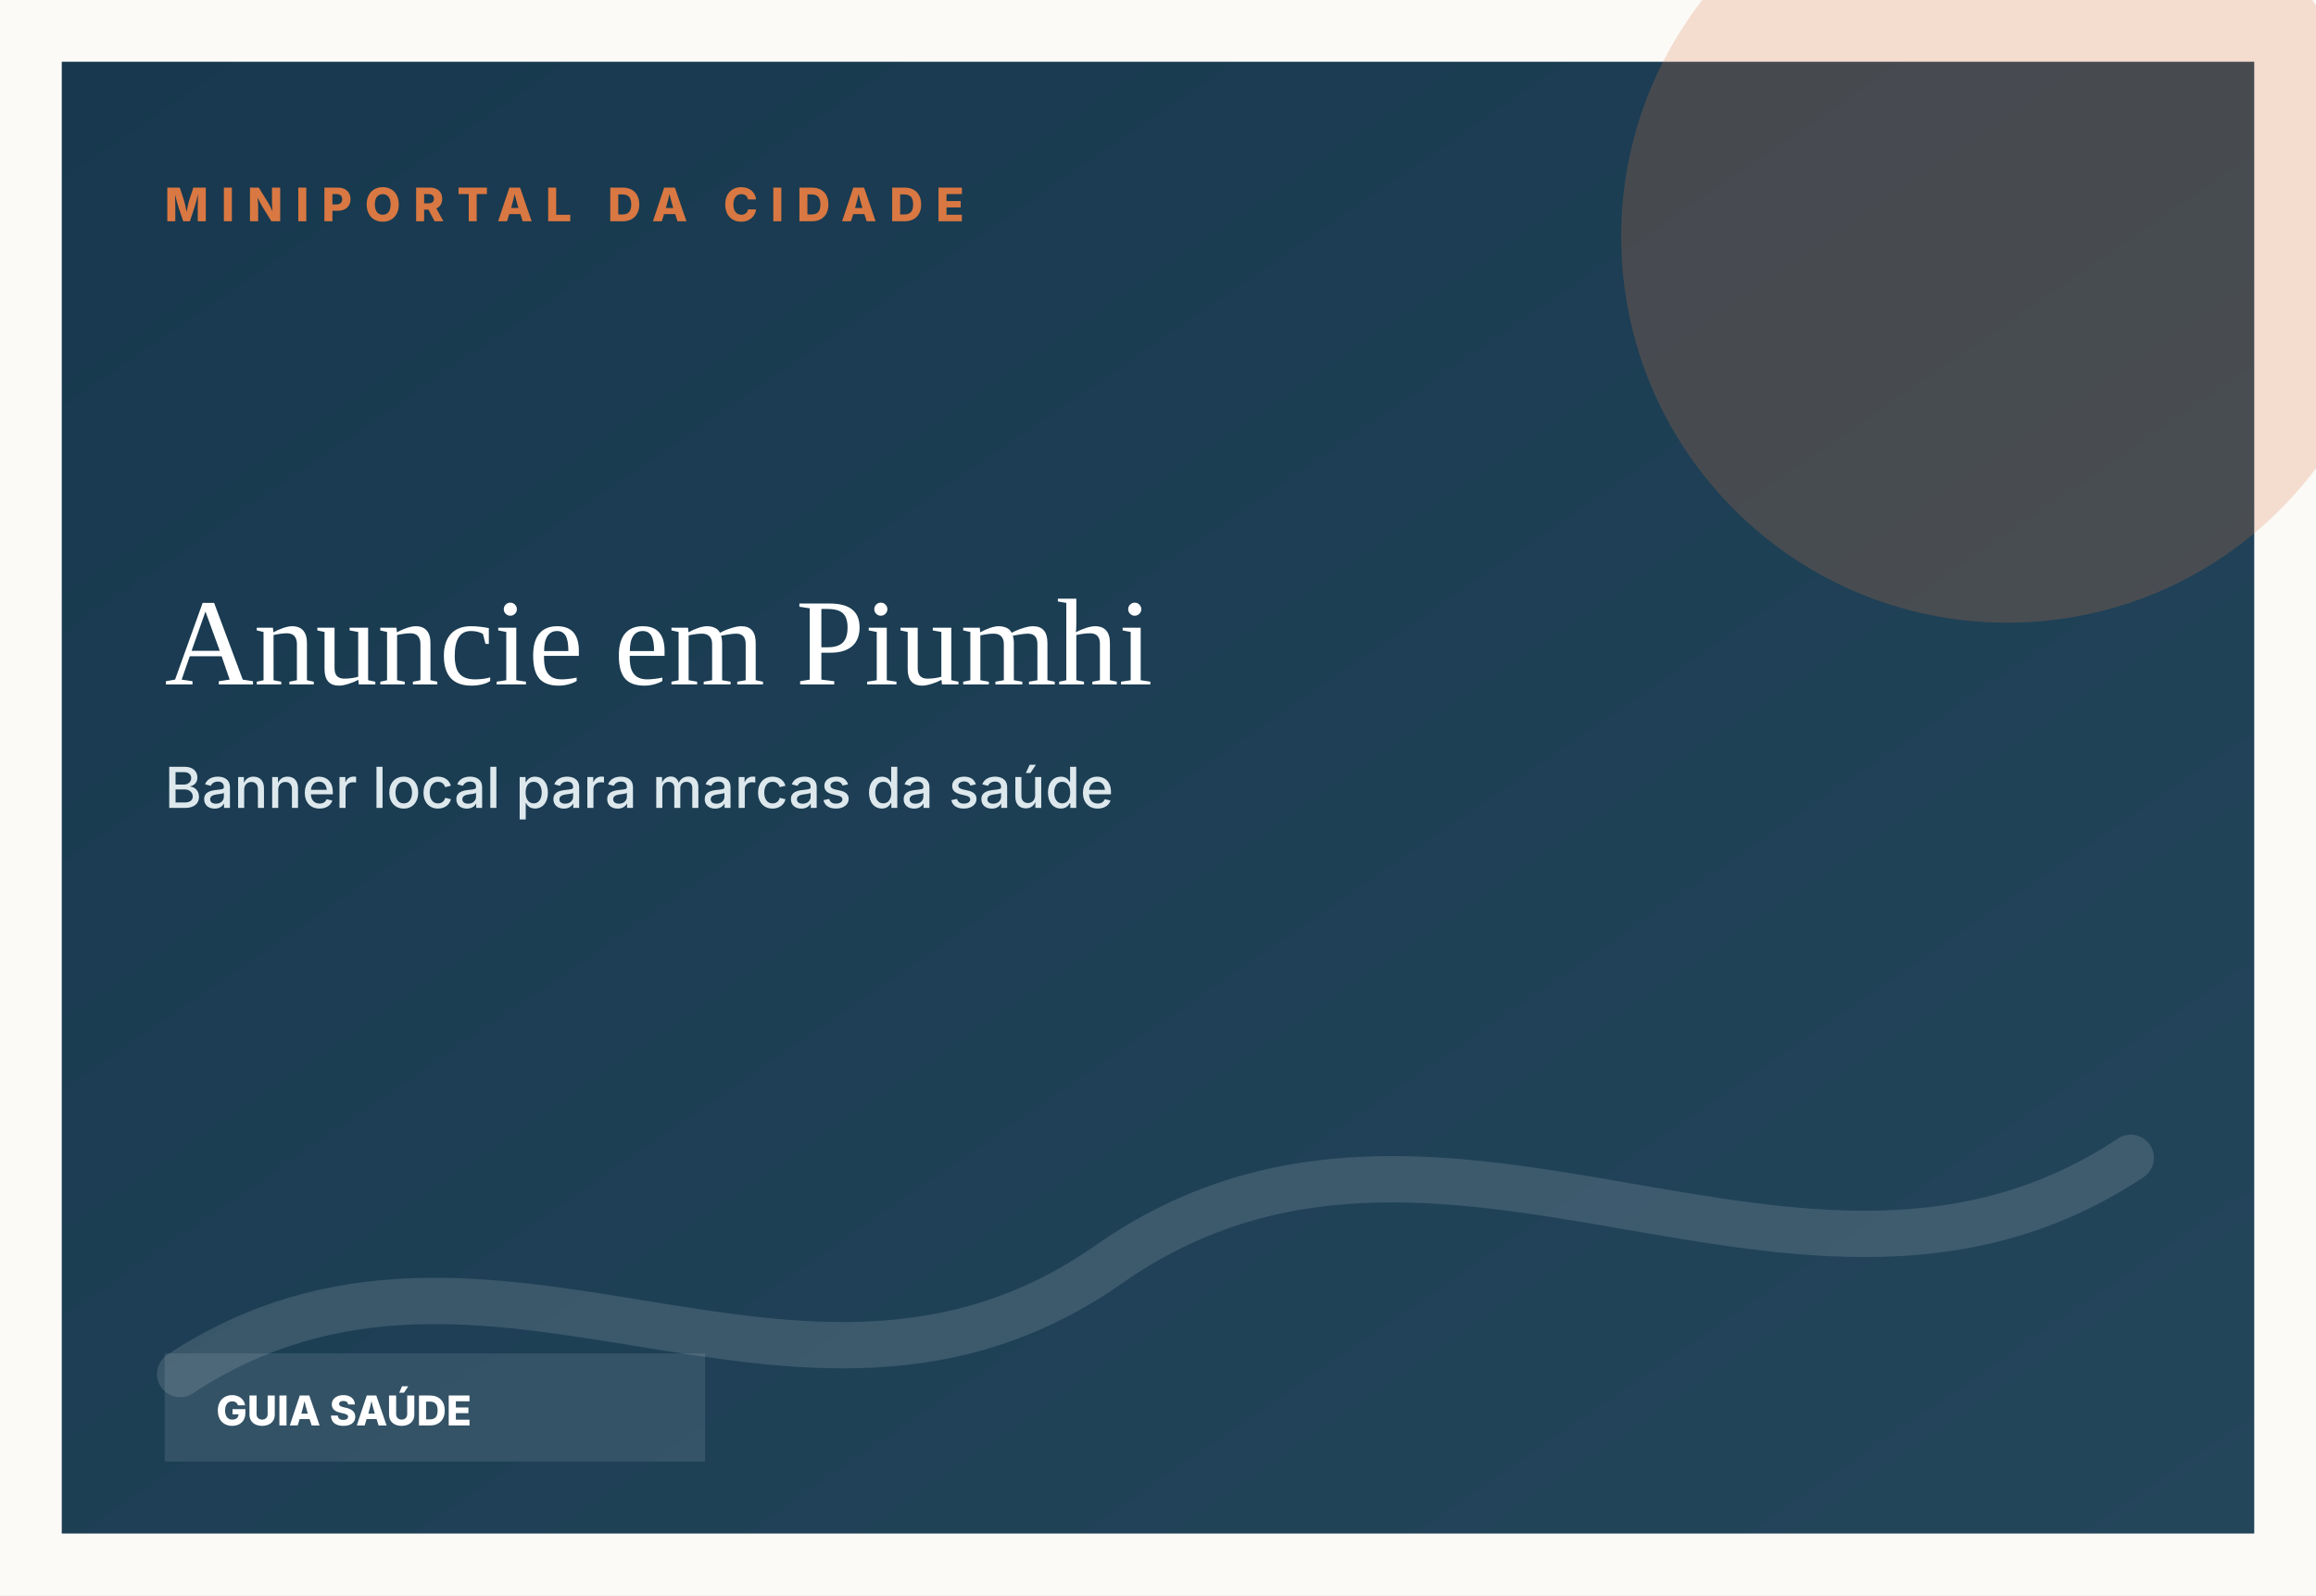
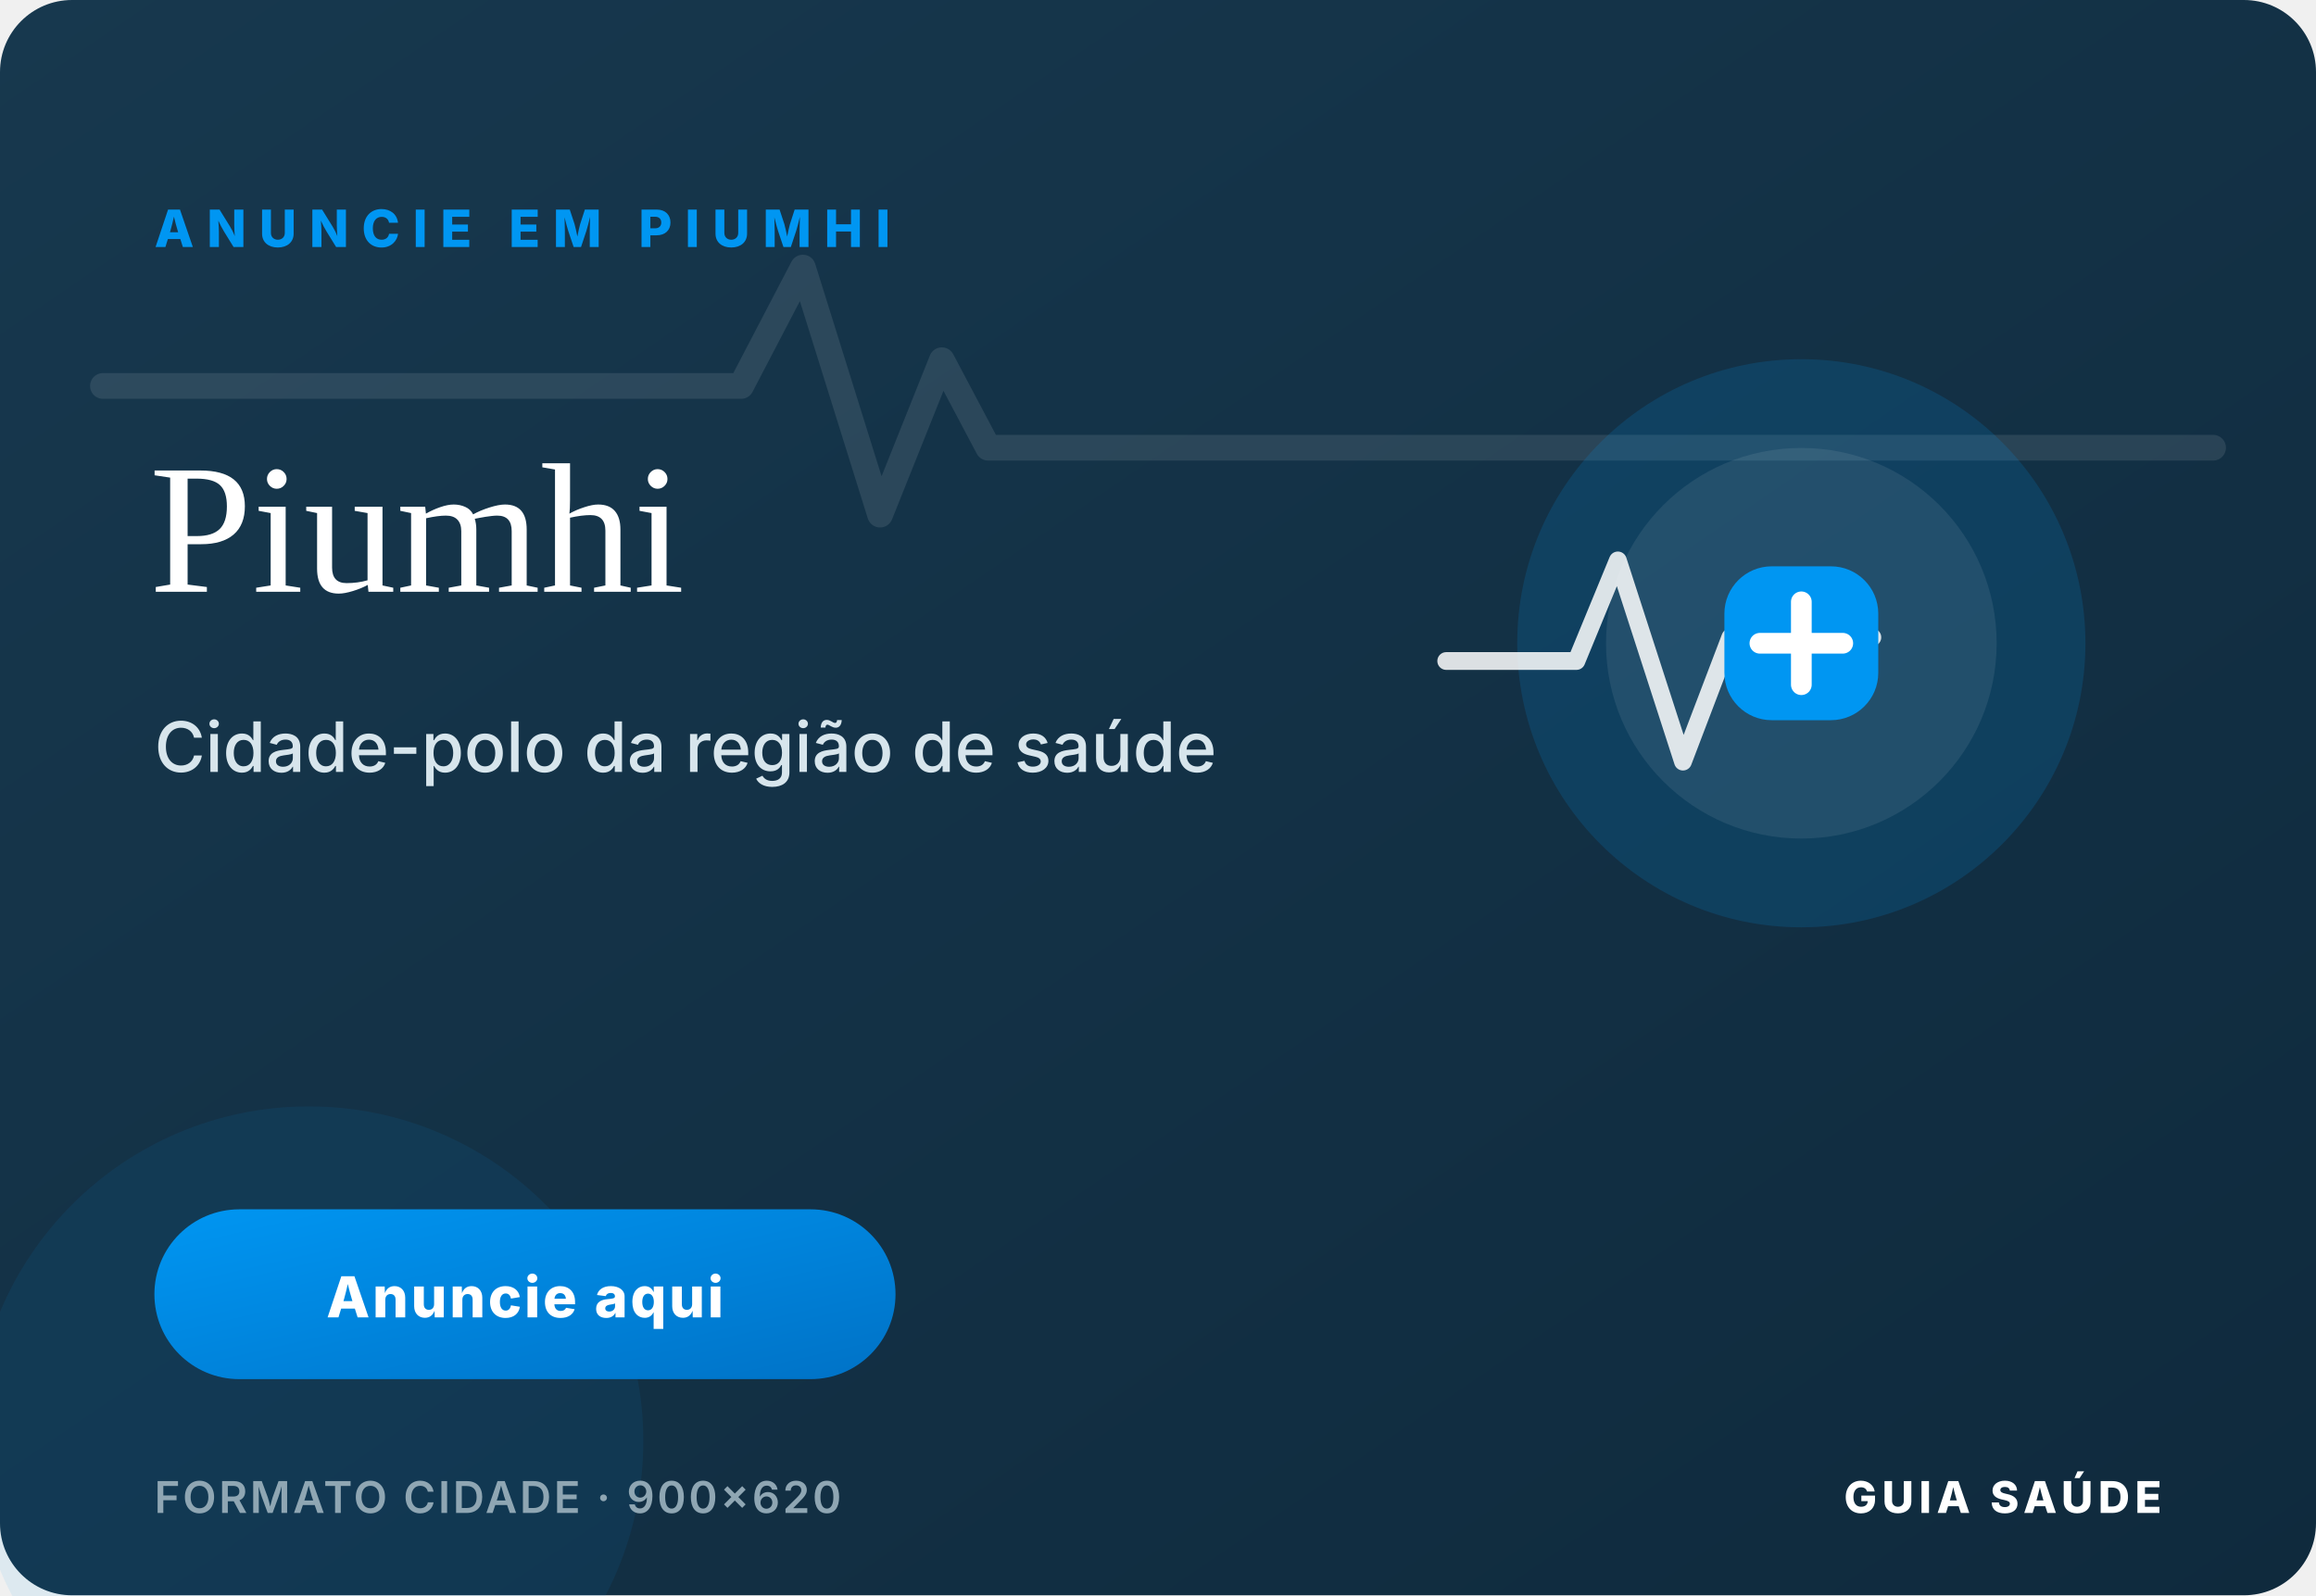
<svg xmlns="http://www.w3.org/2000/svg" width="900" height="620" viewBox="0 0 900 620" fill="none">
  <defs>
-     <linearGradient id="g" x1="0" y1="0" x2="1" y2="1">
-       <stop stop-color="#17384E" />
-       <stop offset="1" stop-color="#24465B" />
+     <linearGradient id="bg" x1="0" y1="0" x2="1" y2="1">
+       <stop stop-color="#17384e" />
+       <stop offset="1" stop-color="#0f2a3d" />
    </linearGradient>
-     <linearGradient id="a" x1="0" y1="0" x2="1" y2="1">
-       <stop stop-color="#D97842" />
-       <stop offset="1" stop-color="#A85831" />
+     <linearGradient id="cta" x1="0" y1="0" x2="1" y2="1">
+       <stop stop-color="#0096f2" />
+       <stop offset="1" stop-color="#0072c6" />
    </linearGradient>
  </defs>
-   <rect width="900" height="620" fill="#FBFAF7" />
-   <rect x="24" y="24" width="852" height="572" fill="url(#g)" />
-   <circle cx="780" cy="92" r="150" fill="#D97842" opacity=".22" />
-   <path d="M70 534C190 455 310 575 430 492C560 400 700 535 828 450" stroke="#FFFFFF" stroke-opacity=".13" stroke-width="18" stroke-linecap="round" />
-   <text x="64" y="86" fill="#D97842" font-family="Inter, Arial, sans-serif" font-size="18" font-weight="800" letter-spacing="5">MINIPORTAL DA CIDADE</text>
-   <text x="64" y="266" fill="#FFFFFF" font-family="Georgia, 'Times New Roman', serif" font-size="48" font-weight="400">Anuncie em Piumhi</text>
-   <text x="64" y="314" fill="#DDE8ED" font-family="Inter, Arial, sans-serif" font-size="22" font-weight="500">Banner local para marcas da saúde</text>
-   <rect x="64" y="526" width="210" height="42" fill="rgba(255,255,255,.10)" />
-   <text x="84" y="554" fill="#FFFFFF" font-family="Inter, Arial, sans-serif" font-size="16" font-weight="800">GUIA SAÚDE</text>
+   <rect width="900" height="620" rx="28" fill="url(#bg)" />
+   <path d="M40 150 H288 l24 -46 l30 96 l24 -60 l18 34 H860" stroke="#ffffff" stroke-opacity=".10" stroke-width="10" stroke-linecap="round" stroke-linejoin="round" fill="none" />
+   <g transform="translate(700 250) scale(1.15)" fill="none">
+     <circle cx="0" cy="0" r="96" fill="#0096f2" opacity=".16" />
+     <circle cx="0" cy="0" r="66" fill="#ffffff" opacity=".08" />
+     <path d="M-120 6 h44 l14 -34 l22 68 l16 -42 h48" stroke="#ffffff" stroke-opacity=".85" stroke-width="6" stroke-linecap="round" stroke-linejoin="round" />
+     <g transform="translate(0 0)">
+       <rect x="-26" y="-26" width="52" height="52" rx="16" fill="#0096f2" />
+       <path d="M0 -14 v28 M-14 0 h28" stroke="#fff" stroke-width="7" stroke-linecap="round" />
+     </g>
+   </g>
+   <circle cx="120" cy="560" r="130" fill="#0096f2" opacity=".08" />
+   <text x="60" y="96" fill="#0096f2" font-family="Inter, Arial, sans-serif" font-size="20" font-weight="800" letter-spacing="5">ANUNCIE EM PIUMHI</text>
+   <text x="58" y="230" fill="#ffffff" font-family="Georgia, 'Times New Roman', serif" font-size="72" font-weight="400">Piumhi</text>
+   <text x="60" y="300" fill="#d7e5ec" font-family="Inter, Arial, sans-serif" font-size="27" font-weight="500">Cidade-polo da região de saúde</text>
+   <rect x="60" y="470" width="288" height="66" rx="33" fill="url(#cta)" />
+   <text x="204" y="512" fill="#ffffff" font-family="Inter, Arial, sans-serif" font-size="22" font-weight="800" text-anchor="middle" letter-spacing="1">Anuncie aqui</text>
+   <text x="60" y="588" fill="#8fa6b3" font-family="Inter, Arial, sans-serif" font-size="17" font-weight="600" letter-spacing="1">FORMATO CIDADE · 900×620</text>
+   <text x="840" y="588" fill="#ffffff" font-family="Inter, Arial, sans-serif" font-size="17" font-weight="800" text-anchor="end" letter-spacing="2">GUIA SAÚDE</text>
</svg>
